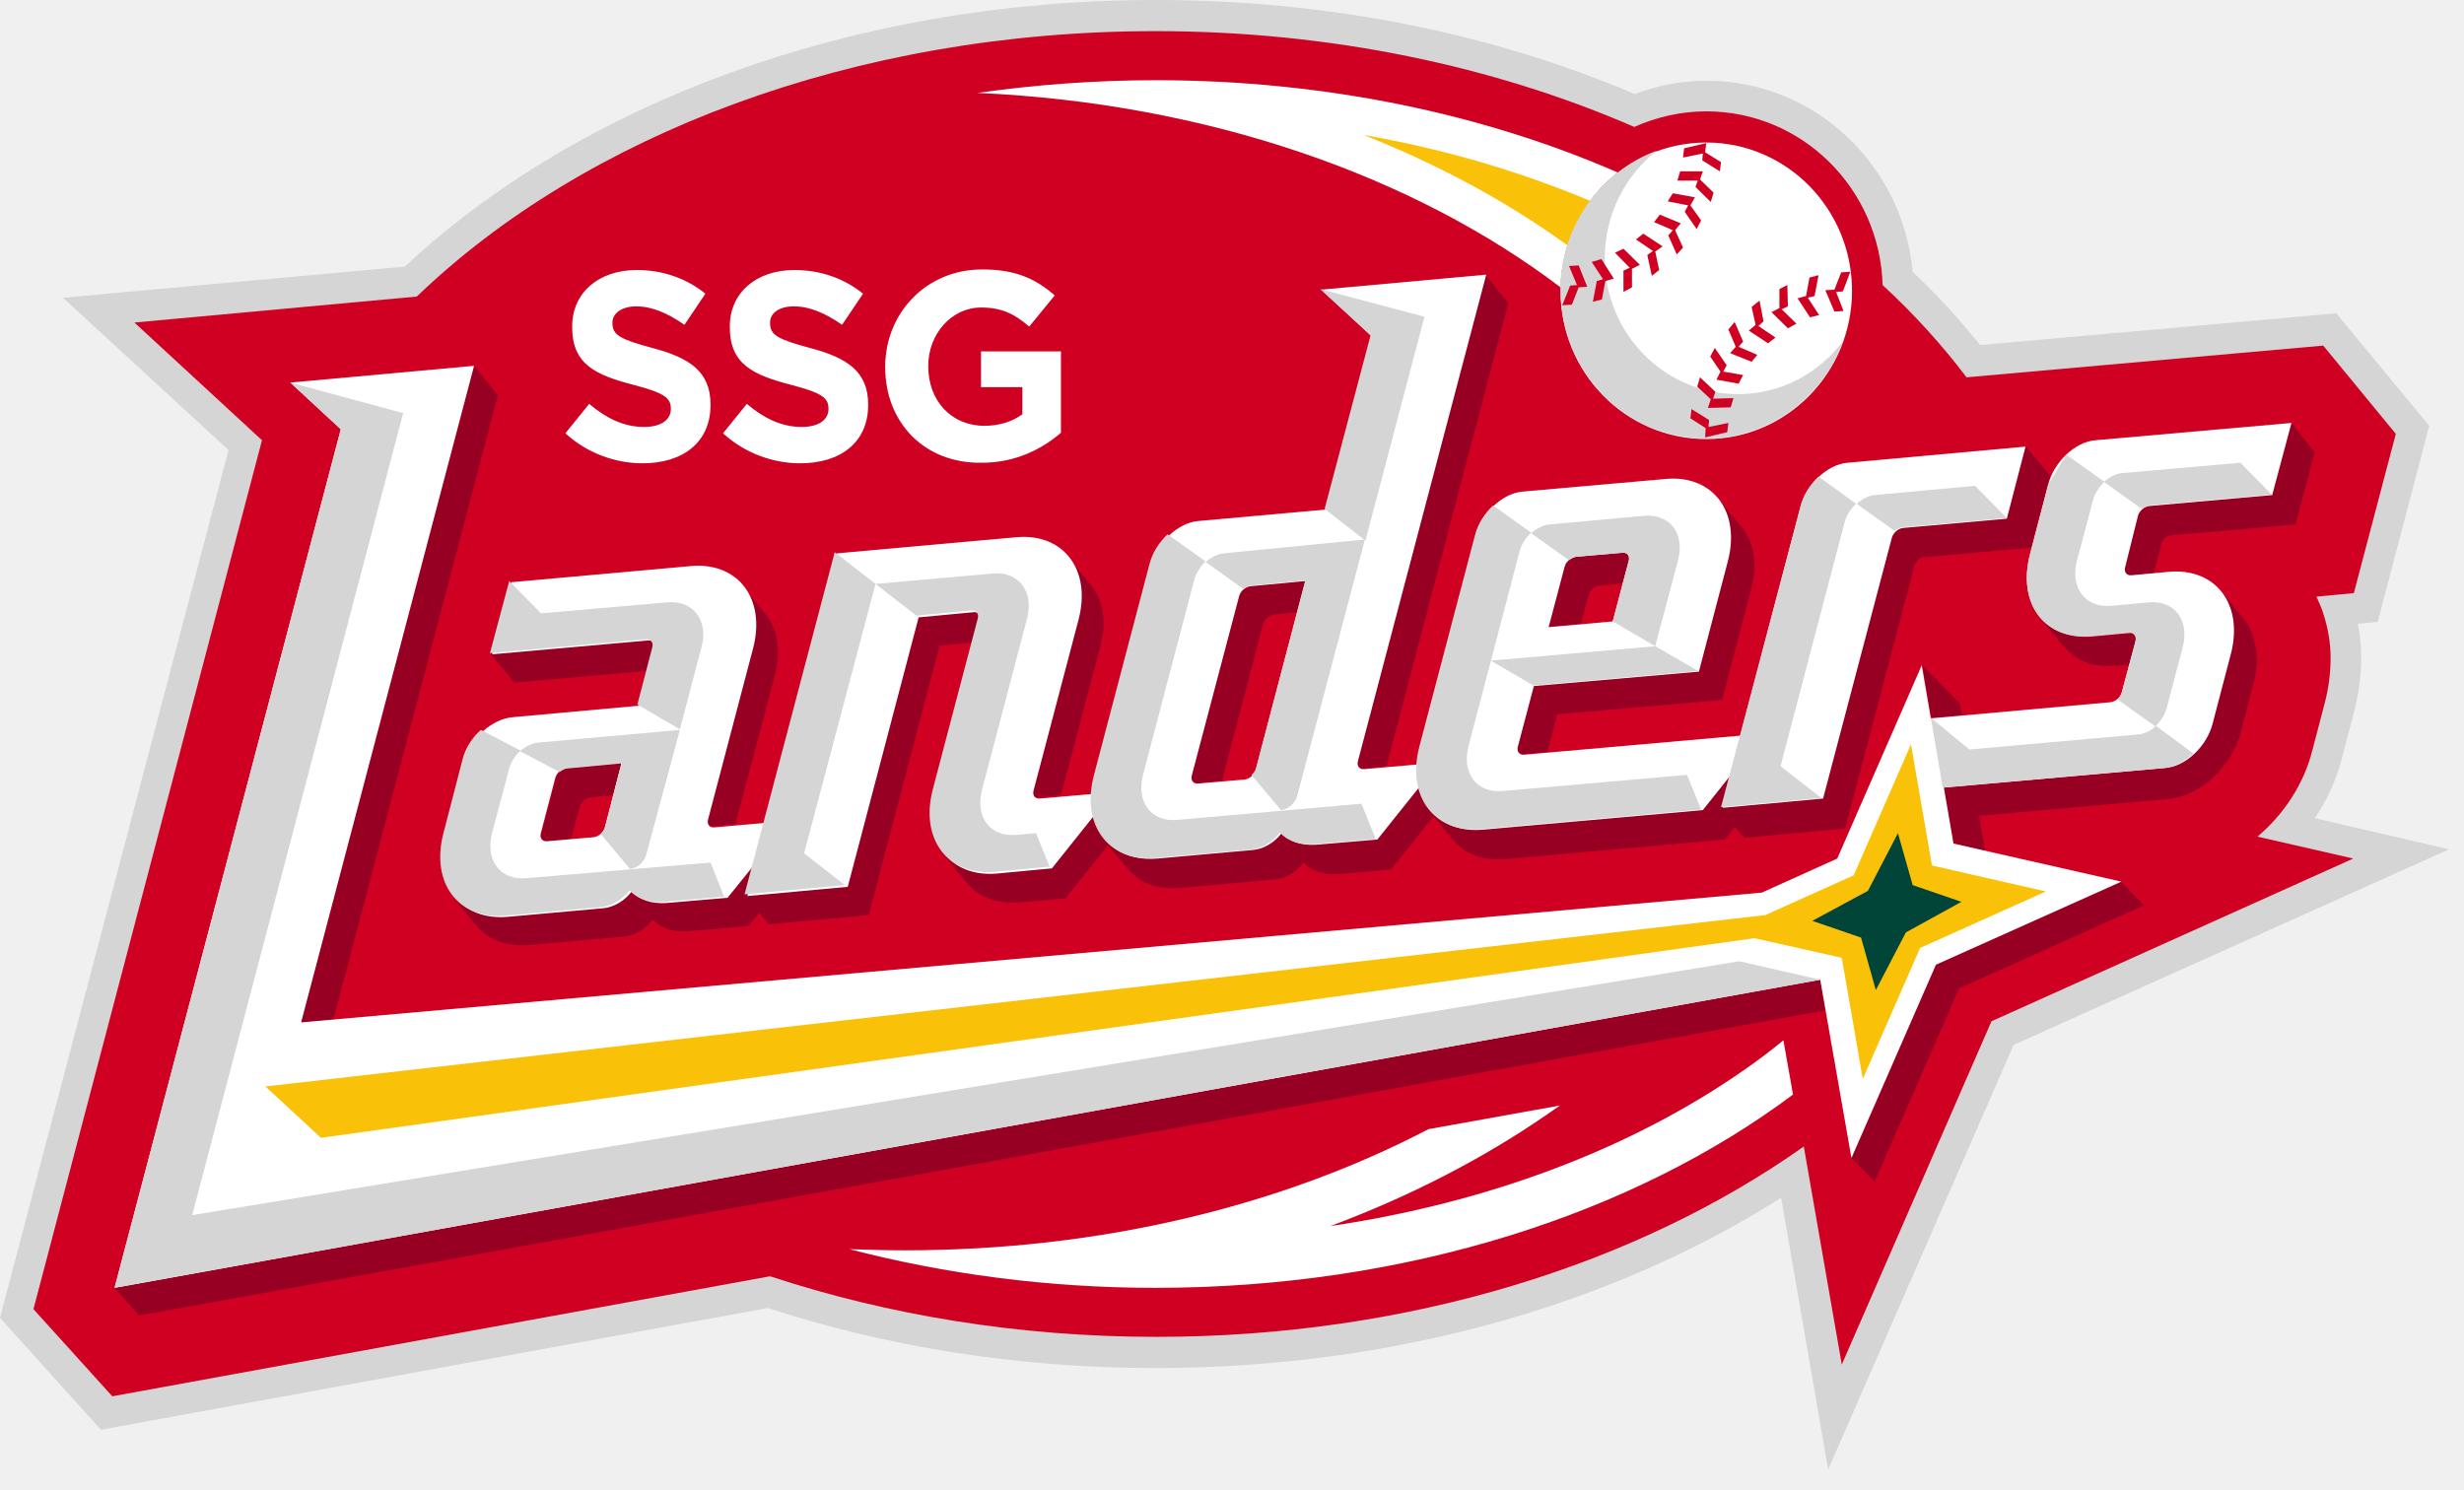
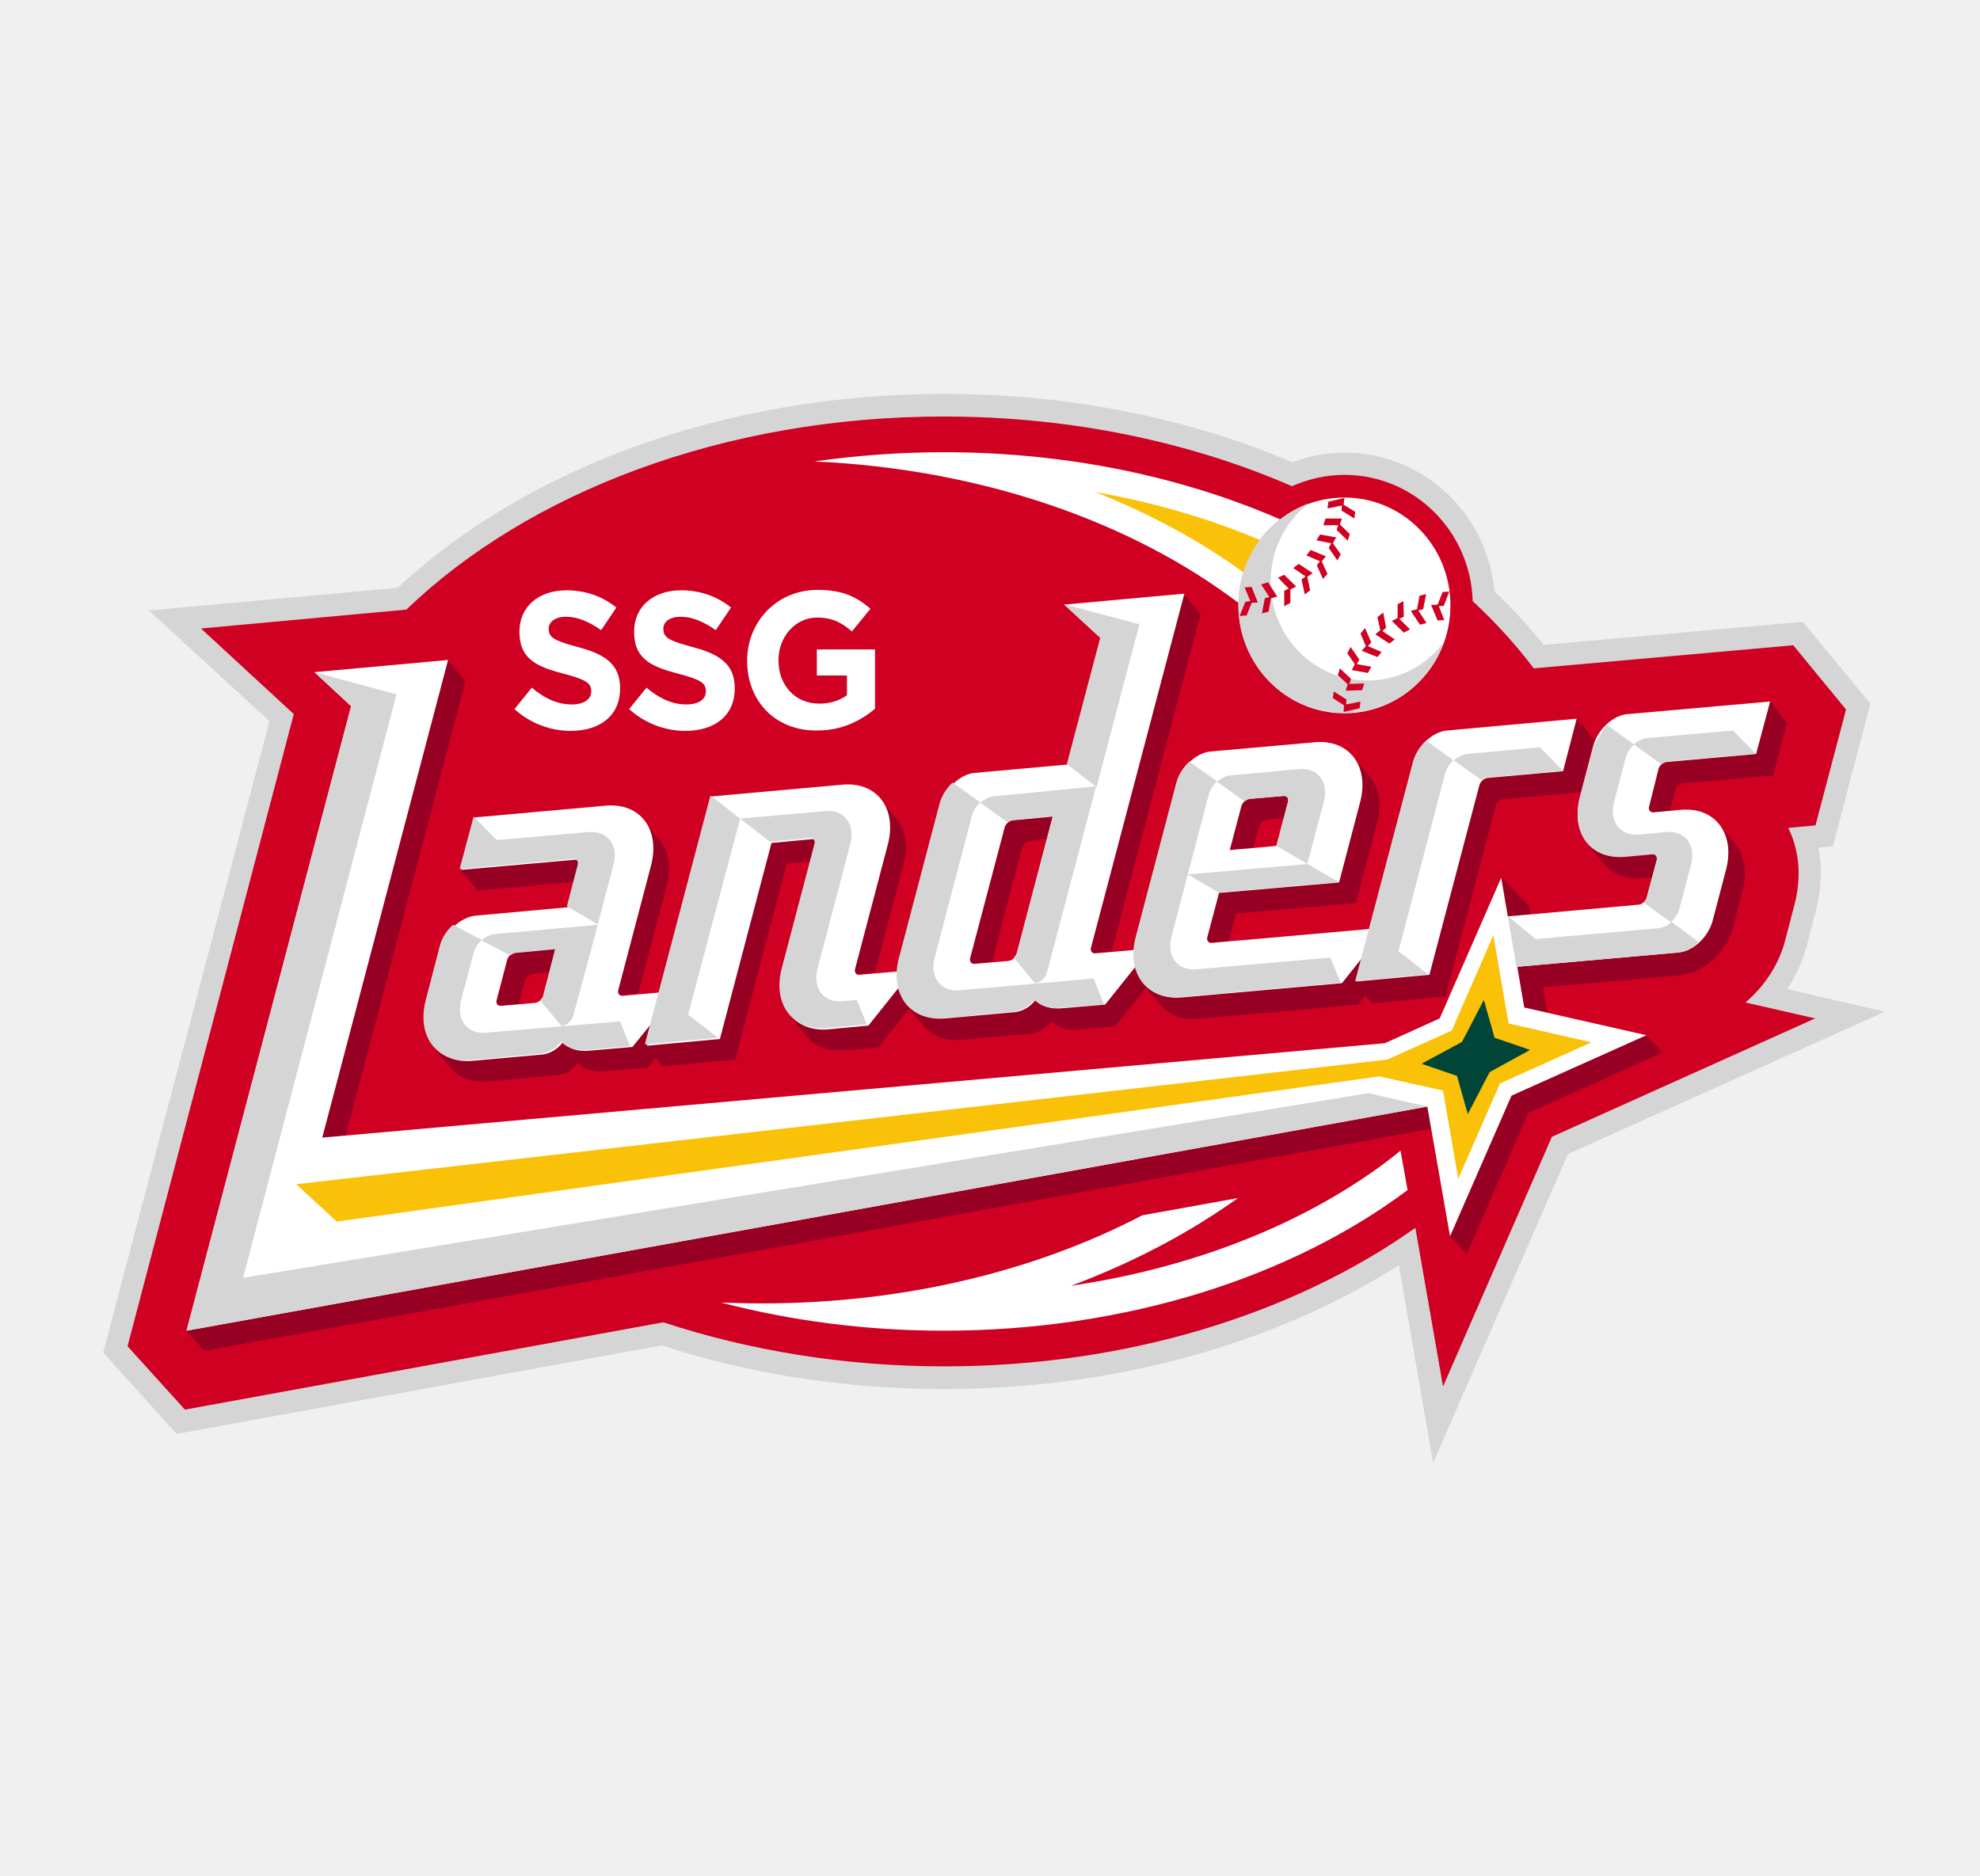
- <svg xmlns="http://www.w3.org/2000/svg" width="86" height="52" viewBox="0 0 86 52" fill="none">
-   <g clip-path="url(#clip0_3029_2860)">
-     <path d="M80.79 28.56C81.225 27.936 81.542 27.211 81.74 26.466L82.175 24.794C82.333 24.19 82.412 23.565 82.412 22.961C82.412 22.558 82.373 22.155 82.294 21.773L82.987 21.712L84.787 14.864L81.542 10.937L69.112 12.044C68.4 11.158 67.608 10.292 66.757 9.487C66.421 5.76 63.333 2.82 59.573 2.82C58.682 2.82 57.851 2.981 57.059 3.283C52.131 1.188 46.431 0 40.335 0C29.688 0 20.188 3.646 14.131 9.305L2.197 10.393L7.976 15.71L0 46.003L3.523 49.91L26.798 45.66C30.934 47.01 35.506 47.755 40.335 47.755C48.688 47.755 56.327 45.519 62.166 41.813L63.808 51.3L70.28 36.476L85.48 29.648L80.79 28.56Z" fill="#D5D5D6" />
-     <path d="M83.62 15.146L81.087 12.064L68.638 13.172C67.787 12.044 66.797 10.957 65.708 9.95C65.609 6.586 62.898 3.887 59.553 3.887C58.663 3.887 57.812 4.088 57.04 4.431C52.171 2.316 46.451 1.087 40.335 1.087C29.767 1.087 20.385 4.733 14.547 10.352L4.691 11.259L9.144 15.368L1.168 45.7L3.919 48.742L26.877 44.552C30.974 45.902 35.546 46.667 40.355 46.667C49.163 46.667 57.158 44.129 62.957 40.021L64.283 47.634L69.508 35.65L82.135 29.97L78.791 29.205C79.701 28.439 80.414 27.372 80.71 26.183L81.146 24.512C81.284 23.988 81.344 23.464 81.344 22.961C81.344 22.417 81.245 21.893 81.087 21.41C81.027 21.209 80.928 21.007 80.849 20.826L82.155 20.705L83.62 15.146Z" fill="#CF0022" />
-     <path d="M60.859 37.362C56.862 40.142 51.874 41.995 46.431 42.8C49.182 41.773 51.736 40.464 54.012 38.893C54.15 38.792 54.309 38.692 54.447 38.591L49.855 39.417C44.769 42.075 38.455 43.646 31.588 43.646C30.934 43.646 30.281 43.626 29.648 43.606C32.973 44.472 36.575 44.956 40.316 44.956C49.123 44.956 57.04 42.357 62.581 38.208L62.245 36.315C61.829 36.657 61.354 37.02 60.859 37.362Z" fill="white" />
-     <path d="M3.998 44.956L4.849 45.922L63.709 35.268L63.531 34.2L3.998 44.956ZM67.569 33.676L64.62 40.424L65.431 41.249L68.38 34.502L74.832 31.602L74.021 30.776L67.569 33.676ZM79.978 14.764L79.305 17.281L75.01 17.664C74.832 17.684 74.654 17.845 74.615 18.027L74.14 19.799C74.1 19.98 74.199 20.121 74.357 20.101L75.169 20.021L75.446 18.973C75.485 18.792 75.624 18.711 75.763 18.691L80.117 18.308L80.79 15.791L79.978 14.764ZM53.2 26.325L54.011 26.244L54.348 24.935L60.107 24.431L61.117 20.584C61.196 20.282 61.235 20 61.235 19.739C61.235 19.477 61.196 19.215 61.117 18.993C61.038 18.772 60.938 18.57 60.78 18.389C60.642 18.228 60.127 17.604 59.969 17.422C60.365 17.946 60.503 18.711 60.266 19.578L59.256 23.424L53.497 23.928L52.943 26.023C52.923 26.204 53.022 26.345 53.2 26.325Z" fill="#970022" />
-     <path d="M67.114 19.456L70.894 19.114L71.468 16.898C71.487 16.797 71.527 16.717 71.567 16.616L70.696 15.569L70.043 18.087L66.361 18.409C66.183 18.429 66.005 18.59 65.966 18.771L63.571 27.855L60.068 28.177L60.384 26.989L59.375 28.258L51.696 28.943C50.528 29.043 49.697 28.439 49.479 27.452L48.014 29.285L45.897 29.466C45.362 29.507 44.927 29.366 44.67 29.064C44.432 29.386 44.056 29.628 43.7 29.648L40.335 29.95C39.168 30.05 38.336 29.446 38.119 28.459L36.654 30.292L34.734 30.473C33.943 30.534 33.309 30.292 32.913 29.809C33.072 30.01 33.586 30.635 33.725 30.796C33.864 30.957 34.022 31.098 34.2 31.219C34.378 31.319 34.596 31.42 34.813 31.46C35.051 31.501 35.288 31.521 35.566 31.501L37.188 31.36L38.673 29.507C38.891 29.768 39.227 30.171 39.326 30.292C39.465 30.453 39.623 30.594 39.801 30.715C39.979 30.816 40.197 30.917 40.414 30.957C40.652 30.997 40.889 31.017 41.167 30.997L44.531 30.695C44.887 30.655 45.264 30.433 45.501 30.111C45.758 30.393 46.174 30.554 46.728 30.514L48.549 30.353L50.033 28.5C50.251 28.761 50.587 29.164 50.686 29.285C50.825 29.446 50.983 29.587 51.161 29.708C51.34 29.809 51.557 29.91 51.775 29.95C52.012 29.99 52.25 30.01 52.527 29.99L60.206 29.305L60.543 28.882L60.899 29.245L64.402 28.923L66.817 19.758C66.856 19.577 66.995 19.476 67.114 19.456ZM78.355 21.651C78.217 21.49 77.702 20.866 77.544 20.685C77.939 21.208 78.078 21.974 77.841 22.84L77.207 25.257C77.009 26.042 76.257 26.747 75.564 26.808L67.826 27.492L68.162 29.446L69.29 29.708L69.073 28.479L75.644 27.895C76.792 27.795 77.9 26.767 78.217 25.539L78.652 23.867C78.731 23.565 78.771 23.283 78.771 23.021C78.771 22.759 78.731 22.497 78.652 22.276C78.593 22.034 78.494 21.833 78.355 21.651Z" fill="#970022" />
-     <path d="M67.41 25.056L68.479 24.975L68.4 24.552L67.094 23.223L67.41 25.056ZM71.171 21.531C71.309 21.712 71.864 22.357 72.002 22.538C72.141 22.699 72.299 22.84 72.477 22.961C72.655 23.062 72.873 23.162 73.091 23.203C73.328 23.243 73.566 23.263 73.843 23.243L74.338 23.203L74.555 22.417C74.595 22.236 74.496 22.095 74.338 22.115L73.031 22.236C72.2 22.276 71.567 22.014 71.171 21.531ZM47.579 26.828L48.391 26.747L52.646 10.574L51.815 9.567L47.342 26.526C47.302 26.707 47.401 26.848 47.579 26.828ZM55.437 20.806C55.476 20.625 55.654 20.463 55.832 20.443L56.624 20.363L56.842 19.577C56.881 19.396 56.782 19.255 56.624 19.275L55.001 19.416C54.823 19.436 54.645 19.597 54.605 19.779L54.051 21.873L55.179 21.773L55.437 20.806ZM17.377 13.797L16.546 12.769L10.509 35.69L11.637 35.59L17.377 13.797ZM21.949 31.078C21.712 31.4 21.335 31.642 20.979 31.662L17.615 31.964C16.863 32.025 16.229 31.803 15.833 31.34L16.605 32.286C16.744 32.447 16.902 32.588 17.08 32.709C17.258 32.81 17.476 32.911 17.694 32.951C17.931 32.991 18.169 33.011 18.446 32.991L21.81 32.689C22.167 32.649 22.543 32.427 22.78 32.105C23.038 32.387 23.453 32.548 24.007 32.508L26.125 32.327L26.501 31.863L26.818 32.266L30.321 31.944L32.795 22.538L33.903 22.437L34.121 21.652C34.16 21.47 34.062 21.329 33.903 21.35L31.983 21.531L29.49 30.897L25.986 31.219L26.303 30.03L25.294 31.279L23.176 31.46C22.622 31.521 22.186 31.36 21.949 31.078ZM22.562 23.424L22.78 22.639C22.82 22.457 22.721 22.316 22.562 22.337L17.12 22.82L17.951 23.827L22.562 23.424Z" fill="#970022" />
-     <path d="M19.119 29.366L19.93 29.285L20.227 28.198C20.267 28.016 20.445 27.855 20.623 27.835L21.415 27.754L21.712 26.647L19.792 26.828C19.614 26.848 19.435 27.009 19.396 27.191L18.901 29.084C18.842 29.245 18.941 29.386 19.119 29.366ZM41.84 27.331L42.651 27.251L44.076 21.813C44.116 21.631 44.294 21.47 44.472 21.45L45.264 21.37L45.56 20.262L43.641 20.443C43.462 20.463 43.284 20.624 43.245 20.806L41.602 27.029C41.562 27.211 41.661 27.352 41.84 27.331ZM24.858 28.842L25.67 28.762L27.035 23.605C27.115 23.303 27.154 23.021 27.154 22.759C27.154 22.497 27.115 22.236 27.035 22.014C26.956 21.793 26.857 21.591 26.699 21.41C26.56 21.249 26.046 20.624 25.887 20.443C26.283 20.967 26.422 21.732 26.184 22.598L24.621 28.54C24.581 28.721 24.68 28.862 24.858 28.842ZM36.219 27.835L37.03 27.754L38.396 22.598C38.475 22.296 38.515 22.014 38.515 21.752C38.515 21.491 38.475 21.229 38.396 21.007C38.317 20.785 38.218 20.584 38.059 20.403C37.921 20.242 37.406 19.617 37.248 19.436C37.644 19.96 37.782 20.725 37.545 21.591L35.981 27.533C35.942 27.714 36.041 27.855 36.219 27.835Z" fill="#970022" />
-     <path d="M74.615 18.026C74.654 17.845 74.832 17.684 75.01 17.664L79.305 17.281L79.978 14.764L73.13 15.368C72.418 15.428 71.685 16.133 71.487 16.919L70.854 19.336C70.399 21.068 71.369 22.357 73.011 22.196L74.318 22.075C74.496 22.055 74.595 22.196 74.535 22.377L74.06 24.149C74.021 24.331 73.843 24.492 73.665 24.512L67.391 25.076L67.074 23.223L64.125 29.97L61.493 31.159L10.509 35.69L16.546 12.77L10.133 13.354L11.895 14.985L3.998 44.955L63.531 34.2L64.62 40.424L67.569 33.676L74.041 30.776L68.182 29.447L67.846 27.493L75.584 26.808C76.297 26.748 77.029 26.043 77.227 25.257L77.86 22.84C78.316 21.108 77.346 19.819 75.703 19.96L74.397 20.081C74.219 20.101 74.12 19.96 74.179 19.779L74.615 18.026Z" fill="white" />
-     <path d="M59.553 15.327C62.362 15.327 64.64 13.01 64.64 10.151C64.64 7.292 62.362 4.975 59.553 4.975C56.744 4.975 54.467 7.292 54.467 10.151C54.467 13.01 56.744 15.327 59.553 15.327Z" fill="white" />
-     <path d="M56.466 6.022C51.795 3.988 46.273 2.8 40.336 2.8C38.198 2.8 36.12 2.961 34.121 3.243C42.156 3.605 49.341 6.143 54.467 10.03C54.506 8.399 55.278 6.949 56.466 6.022ZM70.043 18.107L70.696 15.59L64.481 16.154C63.769 16.214 63.036 16.919 62.839 17.704L60.741 25.68L53.2 26.345C53.022 26.365 52.923 26.224 52.982 26.043L53.536 23.948L59.296 23.445L60.305 19.598C60.761 17.866 59.791 16.576 58.148 16.718L53.141 17.161C52.428 17.221 51.696 17.926 51.498 18.712L49.558 26.083C49.499 26.285 49.479 26.486 49.459 26.687L47.619 26.849C47.441 26.869 47.342 26.728 47.401 26.546L51.874 9.587L46.115 10.111L47.876 11.743L46.293 17.785L41.82 18.188C41.107 18.248 40.375 18.953 40.177 19.739L38.238 27.11C38.178 27.312 38.158 27.513 38.139 27.715L36.298 27.876C36.12 27.896 36.021 27.755 36.08 27.574L37.644 21.632C38.099 19.9 37.129 18.611 35.486 18.752L29.213 19.316L26.739 28.722L24.938 28.883C24.759 28.903 24.66 28.762 24.72 28.581L26.283 22.639C26.739 20.907 25.769 19.618 24.126 19.759L17.852 20.323L17.179 22.84L22.622 22.357C22.8 22.337 22.899 22.478 22.84 22.659L22.325 24.633L17.892 25.036C17.179 25.096 16.427 25.761 16.229 26.526L15.556 29.125C15.101 30.857 16.071 32.146 17.714 32.005L21.078 31.703C21.434 31.662 21.811 31.441 22.048 31.119C22.305 31.401 22.721 31.562 23.275 31.521L25.393 31.34L26.402 30.091L26.085 31.28L29.589 30.957L32.063 21.551L33.982 21.37C34.16 21.35 34.259 21.491 34.2 21.672L32.636 27.614C32.181 29.346 33.151 30.635 34.794 30.494L36.714 30.313L38.178 28.48C38.396 29.467 39.227 30.071 40.395 29.971L43.759 29.668C44.116 29.628 44.492 29.407 44.729 29.084C44.986 29.366 45.402 29.527 45.956 29.487L48.074 29.306L49.539 27.473C49.756 28.46 50.588 29.064 51.755 28.963L59.434 28.279L60.444 27.01L60.127 28.198L63.63 27.876L66.025 18.792C66.065 18.611 66.243 18.45 66.421 18.43L70.043 18.107ZM54.605 19.799C54.645 19.618 54.823 19.457 55.001 19.437L56.624 19.296C56.802 19.275 56.901 19.416 56.842 19.598L56.288 21.692L54.051 21.894L54.605 19.799ZM21.118 28.863C21.078 29.044 20.9 29.205 20.722 29.225L19.099 29.366C18.921 29.386 18.822 29.245 18.881 29.064L19.376 27.171C19.416 26.99 19.594 26.828 19.772 26.808L21.692 26.627L21.118 28.863ZM43.839 26.849C43.799 27.03 43.621 27.191 43.443 27.211L41.82 27.352C41.642 27.372 41.543 27.231 41.602 27.05L43.245 20.826C43.284 20.645 43.463 20.484 43.641 20.464L45.56 20.282L43.839 26.849Z" fill="white" />
-     <path d="M18.367 30.655C17.456 30.735 16.922 30.03 17.179 29.064L17.773 26.828C17.832 26.586 17.991 26.364 18.169 26.203L16.784 25.478C16.487 25.74 16.249 26.103 16.15 26.485L15.477 29.084C15.022 30.816 15.992 32.105 17.634 31.964L20.999 31.662C21.355 31.621 21.731 31.4 21.969 31.078C22.226 31.36 22.642 31.521 23.196 31.48L25.274 31.299L24.799 30.111L18.367 30.655ZM30.558 20.383L29.134 19.275L25.987 31.219L29.49 30.896L28.065 29.789L30.558 20.383ZM46.075 10.09L47.837 11.702L46.233 17.764L47.658 18.872L49.717 11.057L46.075 10.09ZM57.772 22.558L52.032 23.061L53.517 23.927L59.276 23.424L57.772 22.558ZM63.472 16.636C63.175 16.918 62.938 17.281 62.839 17.684L60.068 28.177L63.571 27.855L62.146 26.747L64.382 18.227C64.442 17.986 64.6 17.764 64.778 17.583L63.472 16.636ZM65.431 17.281C65.214 17.301 64.996 17.422 64.798 17.583L66.124 18.53C66.203 18.469 66.282 18.429 66.362 18.409L70.043 18.086L68.934 16.959L65.431 17.281ZM36.16 29.084L35.467 29.144C34.556 29.225 34.022 28.52 34.279 27.553L35.843 21.611C36.1 20.665 35.566 19.939 34.655 20.02L30.558 20.383L31.983 21.49L33.903 21.309C34.081 21.289 34.18 21.43 34.121 21.611L32.557 27.553C32.102 29.285 33.072 30.574 34.715 30.433L36.635 30.252L36.16 29.084Z" fill="#D5D5D6" />
-     <path d="M23.73 25.479L18.782 25.922C18.565 25.942 18.327 26.063 18.149 26.224L19.534 26.949C19.613 26.889 19.693 26.848 19.772 26.828L21.692 26.647L21.118 28.863C21.098 28.943 21.038 29.044 20.959 29.104L21.988 30.333C22.246 30.313 22.503 30.071 22.562 29.809L23.73 25.479ZM23.295 21.027L18.881 21.41L17.773 20.282L17.1 22.8L22.543 22.317C22.721 22.296 22.82 22.437 22.76 22.619L22.246 24.593L23.73 25.459L24.482 22.599C24.74 21.672 24.205 20.947 23.295 21.027ZM57.376 18.006L54.071 18.308C53.853 18.329 53.635 18.449 53.438 18.611L54.764 19.557C54.843 19.497 54.922 19.456 55.001 19.436L56.624 19.295C56.802 19.275 56.901 19.416 56.842 19.598L56.288 21.692L57.772 22.558L58.563 19.577C58.821 18.631 58.286 17.926 57.376 18.006ZM78.197 16.153L74.06 16.516C73.843 16.536 73.625 16.657 73.427 16.818L74.753 17.765C74.832 17.704 74.911 17.664 74.991 17.644L79.285 17.261L78.197 16.153Z" fill="#D5D5D6" />
-     <path d="M72.121 15.871L73.447 16.818C73.269 16.999 73.111 17.221 73.051 17.462L72.497 19.557C72.24 20.504 72.774 21.229 73.684 21.148L74.991 21.027C75.901 20.947 76.436 21.652 76.178 22.618L75.624 24.713C75.565 24.955 75.406 25.176 75.228 25.358L73.902 24.411C73.981 24.351 74.021 24.27 74.061 24.169L74.535 22.397C74.575 22.216 74.476 22.075 74.318 22.095L73.012 22.216C71.369 22.357 70.399 21.088 70.854 19.355L71.488 16.918" fill="#D5D5D6" />
-     <path d="M75.248 25.337C75.07 25.519 74.832 25.619 74.615 25.64L68.737 26.163L67.391 25.056L67.806 27.493L75.545 26.808C75.901 26.768 76.257 26.586 76.554 26.304L75.248 25.337ZM47.52 28.057L41.088 28.621C40.177 28.701 39.643 27.996 39.9 27.029L41.681 20.242C41.741 20 41.899 19.779 42.077 19.597L40.751 18.651C40.454 18.933 40.217 19.295 40.118 19.698L38.178 27.07C37.723 28.802 38.693 30.091 40.336 29.95L43.7 29.648C44.056 29.608 44.432 29.386 44.67 29.064C44.927 29.346 45.343 29.507 45.897 29.466L48.015 29.285L47.52 28.057ZM58.88 27.05L52.448 27.613C51.538 27.694 51.003 26.989 51.261 26.022L53.042 19.235C53.101 18.993 53.26 18.771 53.438 18.59L52.112 17.644C51.815 17.925 51.577 18.288 51.478 18.691L49.539 26.063C49.084 27.795 50.053 29.084 51.696 28.943L59.375 28.258L58.88 27.05Z" fill="#D5D5D6" />
-     <path d="M63.531 34.2L60.701 33.555L6.709 42.417L14.072 14.421L10.133 13.354L11.895 14.985L3.998 44.955L63.531 34.2Z" fill="#D5D5D6" />
-     <path d="M42.71 19.315C42.493 19.336 42.275 19.456 42.077 19.617L43.403 20.564C43.482 20.504 43.561 20.463 43.641 20.443L45.56 20.262L43.839 26.808C43.819 26.889 43.759 26.989 43.68 27.05L44.709 28.278C44.967 28.258 45.224 28.017 45.283 27.755L47.639 18.832L42.71 19.315Z" fill="#D5D5D6" />
-     <path d="M67.43 30.212L66.698 25.982L64.699 30.555L61.611 31.944L9.263 37.926L11.202 39.719L61.236 32.75L64.283 33.435L65.016 37.664L67.015 33.092L71.408 31.119L67.43 30.212Z" fill="#FAC109" />
-     <path d="M66.243 29.084L66.757 30.897L68.459 31.481L66.52 32.548L65.471 34.562L64.956 32.73L63.254 32.145L65.194 31.098L66.243 29.084Z" fill="#004537" />
-     <path d="M55.496 7.009C53.042 5.982 50.39 5.196 47.599 4.713C50.192 5.74 52.587 7.029 54.704 8.56C54.882 7.996 55.159 7.472 55.496 7.009Z" fill="#FAC109" />
-     <path d="M60.662 13.757C58.089 13.757 56.011 11.642 56.011 9.023C56.011 7.493 56.723 6.123 57.831 5.257C55.872 5.982 54.467 7.895 54.467 10.131C54.467 12.991 56.743 15.307 59.553 15.307C61.75 15.307 63.63 13.877 64.343 11.883C63.492 13.031 62.166 13.757 60.662 13.757Z" fill="#D5D5D6" />
-     <path d="M60.84 11.924L60.543 11.239L60.325 11.501L60.582 12.105L60.384 12.327L61.136 12.629L61.334 12.387L60.681 12.105L60.84 11.924ZM61.552 11.219L61.413 10.494L61.136 10.715L61.275 11.34L61.038 11.541L61.71 11.984L61.968 11.783L61.374 11.38L61.552 11.219ZM62.403 10.695L62.383 9.95L62.106 10.091V10.755L61.829 10.896L62.403 11.46L62.7 11.299L62.185 10.796L62.403 10.695ZM63.333 10.333L63.472 9.607L63.155 9.688L63.036 10.333L62.739 10.413L63.175 11.078L63.492 10.997L63.096 10.393L63.333 10.333ZM64.323 10.171L64.58 9.487L64.263 9.507L64.026 10.111L63.709 10.131L64.026 10.876L64.343 10.856L64.085 10.192L64.323 10.171ZM60.266 12.749L59.85 12.145L59.692 12.447L60.048 12.971L59.909 13.253L60.681 13.394L60.84 13.092L60.147 12.971L60.266 12.749ZM59.87 13.676L59.335 13.172L59.236 13.495L59.711 13.938L59.612 14.24L60.404 14.22L60.503 13.898L59.791 13.918L59.87 13.676ZM59.652 14.663L59.038 14.28L58.999 14.602L59.533 14.945L59.514 15.267L60.285 15.086L60.325 14.764L59.632 14.905L59.652 14.663ZM58.663 7.795L57.93 7.493L57.732 7.754L58.385 8.036L58.227 8.218L58.524 8.882L58.742 8.641L58.465 8.036L58.663 7.795ZM57.356 8.157L57.099 8.359L57.693 8.762L57.495 8.903L57.653 9.628L57.91 9.426L57.772 8.782L58.029 8.6L57.356 8.157ZM56.663 8.681L56.367 8.822L56.881 9.346L56.663 9.446V10.192L56.96 10.03V9.386L57.237 9.245L56.663 8.681ZM55.892 9.044L55.555 9.144L55.951 9.748L55.733 9.809L55.595 10.534L55.911 10.453L56.03 9.809L56.327 9.728L55.892 9.044ZM55.1 9.265L54.764 9.285L55.041 9.95L54.803 9.97L54.526 10.655L54.862 10.635L55.1 10.03L55.397 10.01L55.1 9.265ZM59.217 7.996L59.375 7.694L58.999 7.17L59.157 6.888L58.385 6.747L58.207 7.029L58.92 7.17L58.801 7.392L59.217 7.996ZM59.177 6.526L59.711 7.05L59.81 6.727L59.335 6.264L59.434 5.982H58.643L58.544 6.304H59.256L59.177 6.526ZM59.414 5.599L60.028 5.982L60.068 5.66L59.514 5.317L59.553 4.995L58.781 5.176L58.742 5.499L59.434 5.358L59.414 5.599Z" fill="#CF0022" />
-     <path d="M19.732 15.126L20.564 14.099C21.138 14.582 21.751 14.904 22.483 14.904C23.057 14.904 23.414 14.663 23.414 14.28V14.26C23.414 13.897 23.196 13.716 22.107 13.434C20.801 13.092 19.97 12.729 19.97 11.42V11.4C19.97 10.211 20.9 9.426 22.226 9.426C23.156 9.426 23.968 9.728 24.621 10.252L23.889 11.339C23.315 10.937 22.761 10.695 22.206 10.695C21.672 10.695 21.375 10.957 21.375 11.259V11.279C21.375 11.702 21.652 11.843 22.761 12.145C24.067 12.487 24.799 12.971 24.799 14.119V14.139C24.799 15.448 23.829 16.173 22.424 16.173C21.494 16.173 20.504 15.831 19.732 15.126ZM25.235 15.126L26.066 14.099C26.64 14.582 27.253 14.904 27.985 14.904C28.559 14.904 28.916 14.663 28.916 14.28V14.26C28.916 13.897 28.698 13.716 27.61 13.434C26.303 13.092 25.472 12.729 25.472 11.42V11.4C25.472 10.211 26.402 9.426 27.728 9.426C28.659 9.426 29.47 9.728 30.123 10.252L29.391 11.339C28.817 10.937 28.263 10.695 27.709 10.695C27.154 10.695 26.877 10.957 26.877 11.259V11.279C26.877 11.702 27.154 11.843 28.263 12.145C29.569 12.487 30.301 12.971 30.301 14.119V14.139C30.301 15.448 29.331 16.173 27.926 16.173C26.996 16.173 26.006 15.831 25.235 15.126ZM30.895 12.81C30.895 10.937 32.32 9.406 34.279 9.406C35.447 9.406 36.14 9.728 36.813 10.312L35.922 11.4C35.427 10.977 34.992 10.735 34.24 10.735C33.211 10.735 32.399 11.662 32.399 12.769V12.79C32.399 13.998 33.211 14.864 34.358 14.864C34.873 14.864 35.328 14.723 35.684 14.461V13.515H34.24V12.266H37.03V15.106C36.377 15.67 35.447 16.153 34.279 16.153C32.28 16.193 30.895 14.763 30.895 12.81Z" fill="white" />
+ <svg xmlns="http://www.w3.org/2000/svg" width="95" height="90" viewBox="0 0 95 90" fill="none">
+   <g clip-path="url(#clip0_3029_2858)">
+     <path d="M85.742 47.46C86.177 46.836 86.494 46.111 86.692 45.366L87.127 43.694C87.285 43.09 87.365 42.465 87.365 41.861C87.365 41.458 87.325 41.055 87.246 40.673L87.939 40.612L89.74 33.764L86.494 29.837L74.065 30.944C73.352 30.058 72.561 29.192 71.709 28.387C71.373 24.66 68.285 21.72 64.525 21.72C63.634 21.72 62.803 21.881 62.011 22.183C57.083 20.088 51.383 18.9 45.288 18.9C34.64 18.9 25.14 22.546 19.083 28.205L7.149 29.293L12.928 34.61L4.952 64.903L8.475 68.81L31.75 64.56C35.886 65.91 40.458 66.655 45.288 66.655C53.64 66.655 61.279 64.419 67.118 60.713L68.76 70.2L75.232 55.376L90.432 48.548L85.742 47.46Z" fill="#D5D5D6" />
+     <path d="M88.572 34.046L86.039 30.964L73.59 32.072C72.739 30.944 71.749 29.857 70.66 28.849C70.561 25.486 67.85 22.787 64.505 22.787C63.615 22.787 62.764 22.988 61.992 23.331C57.123 21.216 51.403 19.987 45.288 19.987C34.719 19.987 25.338 23.633 19.499 29.252L9.643 30.159L14.096 34.267L6.12 64.6L8.871 67.642L31.829 63.452C35.926 64.802 40.498 65.567 45.307 65.567C54.115 65.567 62.111 63.029 67.909 58.92L69.236 66.534L74.46 54.55L87.088 48.87L83.743 48.105C84.653 47.339 85.366 46.272 85.663 45.083L86.098 43.412C86.237 42.888 86.296 42.364 86.296 41.861C86.296 41.317 86.197 40.793 86.039 40.31C85.979 40.108 85.88 39.907 85.801 39.726L87.107 39.605L88.572 34.046Z" fill="#CF0022" />
+     <path d="M65.812 56.262C61.814 59.042 56.826 60.895 51.384 61.7C54.135 60.673 56.688 59.364 58.964 57.793C59.102 57.692 59.261 57.592 59.399 57.491L54.807 58.317C49.721 60.975 43.407 62.546 36.54 62.546C35.887 62.546 35.234 62.526 34.6 62.506C37.925 63.372 41.527 63.855 45.268 63.855C54.075 63.855 61.992 61.257 67.534 57.108L67.197 55.215C66.781 55.557 66.306 55.92 65.812 56.262Z" fill="white" />
+     <path d="M8.95 63.855L9.801 64.822L68.662 54.167L68.483 53.1L8.95 63.855ZM72.521 52.576L69.572 59.324L70.383 60.149L73.332 53.402L79.784 50.502L78.973 49.676L72.521 52.576ZM84.93 33.664L84.257 36.181L79.963 36.564C79.784 36.584 79.606 36.745 79.567 36.926L79.092 38.699C79.052 38.88 79.151 39.021 79.309 39.001L80.121 38.92L80.398 37.873C80.438 37.692 80.576 37.611 80.715 37.591L85.069 37.209L85.742 34.691L84.93 33.664ZM58.152 45.225L58.964 45.144L59.3 43.835L65.059 43.331L66.069 39.484C66.148 39.182 66.188 38.9 66.188 38.639C66.188 38.377 66.148 38.115 66.069 37.893C65.99 37.672 65.891 37.47 65.732 37.289C65.594 37.128 65.079 36.504 64.921 36.322C65.317 36.846 65.455 37.611 65.218 38.477L64.208 42.324L58.449 42.828L57.895 44.923C57.875 45.104 57.974 45.245 58.152 45.225Z" fill="#970022" />
+     <path d="M72.066 38.356L75.846 38.014L76.42 35.798C76.44 35.697 76.479 35.617 76.519 35.516L75.648 34.469L74.995 36.986L71.314 37.309C71.135 37.329 70.957 37.49 70.918 37.671L68.523 46.755L65.02 47.077L65.336 45.889L64.327 47.158L56.648 47.843C55.48 47.943 54.649 47.339 54.431 46.352L52.967 48.185L50.849 48.366C50.315 48.407 49.879 48.266 49.622 47.964C49.384 48.286 49.008 48.527 48.652 48.547L45.288 48.85C44.12 48.95 43.288 48.346 43.071 47.359L41.606 49.192L39.686 49.373C38.895 49.434 38.261 49.192 37.866 48.709C38.024 48.91 38.538 49.535 38.677 49.696C38.816 49.857 38.974 49.998 39.152 50.119C39.33 50.219 39.548 50.32 39.766 50.36C40.003 50.401 40.241 50.421 40.518 50.401L42.141 50.26L43.625 48.407C43.843 48.668 44.179 49.071 44.278 49.192C44.417 49.353 44.575 49.494 44.753 49.615C44.931 49.716 45.149 49.816 45.367 49.857C45.604 49.897 45.842 49.917 46.119 49.897L49.483 49.595C49.84 49.555 50.216 49.333 50.453 49.011C50.71 49.293 51.126 49.454 51.68 49.414L53.501 49.252L54.985 47.4C55.203 47.661 55.54 48.064 55.639 48.185C55.777 48.346 55.935 48.487 56.114 48.608C56.292 48.709 56.509 48.809 56.727 48.85C56.965 48.89 57.202 48.91 57.479 48.89L65.158 48.205L65.495 47.782L65.851 48.145L69.354 47.822L71.769 38.658C71.808 38.477 71.947 38.376 72.066 38.356ZM83.307 40.551C83.169 40.39 82.654 39.766 82.496 39.585C82.892 40.108 83.03 40.874 82.793 41.74L82.159 44.157C81.961 44.942 81.209 45.647 80.517 45.708L72.778 46.392L73.115 48.346L74.243 48.608L74.025 47.379L80.596 46.795C81.744 46.694 82.852 45.667 83.169 44.439L83.604 42.767C83.683 42.465 83.723 42.183 83.723 41.921C83.723 41.659 83.683 41.397 83.604 41.176C83.545 40.934 83.446 40.733 83.307 40.551Z" fill="#970022" />
+     <path d="M72.363 43.956L73.431 43.875L73.352 43.452L72.046 42.123L72.363 43.956ZM76.123 40.431C76.261 40.612 76.816 41.257 76.954 41.438C77.093 41.599 77.251 41.74 77.429 41.861C77.607 41.962 77.825 42.062 78.043 42.102C78.28 42.143 78.518 42.163 78.795 42.143L79.29 42.102L79.507 41.317C79.547 41.136 79.448 40.995 79.29 41.015L77.983 41.136C77.152 41.176 76.519 40.914 76.123 40.431ZM52.531 45.728L53.343 45.647L57.598 29.474L56.767 28.467L52.294 45.426C52.254 45.607 52.353 45.748 52.531 45.728ZM60.389 39.706C60.428 39.524 60.606 39.363 60.785 39.343L61.576 39.263L61.794 38.477C61.833 38.296 61.734 38.155 61.576 38.175L59.953 38.316C59.775 38.336 59.597 38.497 59.557 38.678L59.003 40.773L60.131 40.672L60.389 39.706ZM22.329 32.697L21.498 31.669L15.461 54.59L16.59 54.489L22.329 32.697ZM26.901 49.978C26.664 50.3 26.288 50.542 25.931 50.562L22.567 50.864C21.815 50.924 21.181 50.703 20.785 50.24L21.557 51.186C21.696 51.347 21.854 51.488 22.032 51.609C22.21 51.71 22.428 51.811 22.646 51.851C22.883 51.891 23.121 51.911 23.398 51.891L26.763 51.589C27.119 51.549 27.495 51.327 27.732 51.005C27.99 51.287 28.405 51.448 28.959 51.408L31.077 51.227L31.453 50.763L31.77 51.166L35.273 50.844L37.747 41.438L38.855 41.337L39.073 40.552C39.113 40.37 39.014 40.229 38.855 40.249L36.935 40.431L34.442 49.797L30.939 50.119L31.255 48.93L30.246 50.179L28.128 50.36C27.574 50.421 27.139 50.26 26.901 49.978ZM27.515 42.324L27.732 41.538C27.772 41.357 27.673 41.216 27.515 41.236L22.072 41.72L22.903 42.727L27.515 42.324Z" fill="#970022" />
+     <path d="M24.071 48.266L24.882 48.185L25.179 47.097C25.219 46.916 25.397 46.755 25.575 46.735L26.367 46.654L26.664 45.547L24.744 45.728C24.566 45.748 24.388 45.909 24.348 46.09L23.853 47.984C23.794 48.145 23.893 48.286 24.071 48.266ZM46.792 46.231L47.603 46.151L49.028 40.713C49.068 40.531 49.246 40.37 49.424 40.35L50.216 40.27L50.513 39.162L48.593 39.343C48.415 39.363 48.236 39.524 48.197 39.706L46.554 45.929C46.515 46.111 46.614 46.252 46.792 46.231ZM29.811 47.742L30.622 47.661L31.988 42.505C32.067 42.203 32.106 41.921 32.106 41.659C32.106 41.397 32.067 41.136 31.988 40.914C31.908 40.693 31.809 40.491 31.651 40.31C31.513 40.149 30.998 39.524 30.84 39.343C31.235 39.867 31.374 40.632 31.137 41.498L29.573 47.44C29.533 47.621 29.632 47.762 29.811 47.742ZM41.171 46.735L41.982 46.654L43.348 41.498C43.427 41.196 43.467 40.914 43.467 40.652C43.467 40.39 43.427 40.129 43.348 39.907C43.269 39.685 43.17 39.484 43.011 39.303C42.873 39.142 42.358 38.517 42.2 38.336C42.596 38.86 42.734 39.625 42.497 40.491L40.933 46.433C40.894 46.614 40.993 46.755 41.171 46.735Z" fill="#970022" />
+     <path d="M79.567 36.926C79.606 36.745 79.784 36.584 79.963 36.564L84.257 36.181L84.93 33.663L78.082 34.268C77.37 34.328 76.638 35.033 76.44 35.819L75.806 38.236C75.351 39.968 76.321 41.257 77.964 41.096L79.27 40.975C79.448 40.955 79.547 41.096 79.488 41.277L79.013 43.049C78.973 43.231 78.795 43.392 78.617 43.412L72.343 43.976L72.026 42.123L69.077 48.87L66.445 50.059L15.461 54.59L21.498 31.669L15.085 32.254L16.847 33.885L8.95 63.855L68.483 53.1L69.572 59.324L72.521 52.576L78.993 49.676L73.134 48.346L72.798 46.393L80.537 45.708C81.249 45.648 81.981 44.943 82.179 44.157L82.813 41.74C83.268 40.008 82.298 38.719 80.655 38.86L79.349 38.981C79.171 39.001 79.072 38.86 79.131 38.679L79.567 36.926Z" fill="white" />
+     <path d="M64.505 34.227C67.315 34.227 69.592 31.91 69.592 29.051C69.592 26.192 67.315 23.875 64.505 23.875C61.696 23.875 59.419 26.192 59.419 29.051C59.419 31.91 61.696 34.227 64.505 34.227Z" fill="white" />
+     <path d="M61.418 24.922C56.747 22.888 51.225 21.7 45.288 21.7C43.15 21.7 41.072 21.861 39.073 22.143C47.108 22.505 54.293 25.043 59.419 28.93C59.459 27.299 60.23 25.849 61.418 24.922ZM74.995 37.007L75.648 34.489L69.433 35.053C68.721 35.114 67.989 35.819 67.791 36.604L65.693 44.58L58.152 45.245C57.974 45.265 57.875 45.124 57.934 44.943L58.489 42.848L64.248 42.345L65.257 38.498C65.713 36.765 64.743 35.476 63.1 35.617L58.093 36.06C57.38 36.121 56.648 36.826 56.45 37.611L54.511 44.983C54.451 45.184 54.431 45.386 54.412 45.587L52.571 45.748C52.393 45.769 52.294 45.628 52.353 45.446L56.826 28.487L51.067 29.011L52.828 30.642L51.245 36.685L46.772 37.088C46.059 37.148 45.327 37.853 45.129 38.639L43.19 46.01C43.13 46.212 43.111 46.413 43.091 46.614L41.25 46.776C41.072 46.796 40.973 46.655 41.032 46.474L42.596 40.532C43.051 38.8 42.081 37.511 40.439 37.652L34.165 38.216L31.691 47.622L29.89 47.783C29.712 47.803 29.613 47.662 29.672 47.481L31.235 41.539C31.691 39.807 30.721 38.518 29.078 38.659L22.804 39.223L22.131 41.74L27.574 41.257C27.752 41.237 27.851 41.378 27.792 41.559L27.277 43.533L22.844 43.936C22.131 43.996 21.379 44.661 21.181 45.426L20.509 48.024C20.053 49.757 21.023 51.046 22.666 50.905L26.03 50.602C26.387 50.562 26.763 50.341 27 50.018C27.257 50.3 27.673 50.462 28.227 50.421L30.345 50.24L31.354 48.991L31.038 50.18L34.541 49.857L37.015 40.451L38.934 40.27C39.113 40.25 39.212 40.391 39.152 40.572L37.589 46.514C37.133 48.246 38.103 49.535 39.746 49.394L41.666 49.213L43.13 47.38C43.348 48.367 44.179 48.971 45.347 48.87L48.712 48.568C49.068 48.528 49.444 48.306 49.681 47.984C49.939 48.266 50.354 48.427 50.908 48.387L53.026 48.206L54.491 46.373C54.709 47.36 55.54 47.964 56.707 47.863L64.387 47.178L65.396 45.91L65.079 47.098L68.582 46.776L70.977 37.692C71.017 37.511 71.195 37.349 71.373 37.329L74.995 37.007ZM59.557 38.699C59.597 38.518 59.775 38.357 59.953 38.337L61.576 38.196C61.754 38.175 61.853 38.316 61.794 38.498L61.24 40.592L59.003 40.794L59.557 38.699ZM26.07 47.763C26.03 47.944 25.852 48.105 25.674 48.125L24.051 48.266C23.873 48.286 23.774 48.145 23.834 47.964L24.328 46.071C24.368 45.889 24.546 45.728 24.724 45.708L26.644 45.527L26.07 47.763ZM48.791 45.748C48.751 45.93 48.573 46.091 48.395 46.111L46.772 46.252C46.594 46.272 46.495 46.131 46.554 45.95L48.197 39.726C48.237 39.545 48.415 39.384 48.593 39.364L50.513 39.182L48.791 45.748Z" fill="white" />
+     <path d="M23.319 49.554C22.409 49.635 21.874 48.93 22.131 47.963L22.725 45.728C22.785 45.486 22.943 45.264 23.121 45.103L21.736 44.378C21.439 44.64 21.201 45.003 21.102 45.385L20.429 47.983C19.974 49.716 20.944 51.005 22.587 50.864L25.951 50.562C26.308 50.521 26.683 50.3 26.921 49.977C27.178 50.26 27.594 50.421 28.148 50.38L30.226 50.199L29.751 49.011L23.319 49.554ZM35.511 39.282L34.086 38.175L30.939 50.118L34.442 49.796L33.017 48.688L35.511 39.282ZM51.027 28.99L52.789 30.602L51.186 36.664L52.611 37.772L54.669 29.957L51.027 28.99ZM62.724 41.458L56.985 41.961L58.469 42.827L64.228 42.324L62.724 41.458ZM68.424 35.536C68.127 35.818 67.89 36.181 67.791 36.584L65.02 47.077L68.523 46.755L67.098 45.647L69.335 37.127C69.394 36.886 69.552 36.664 69.73 36.483L68.424 35.536ZM70.383 36.181C70.166 36.201 69.948 36.322 69.75 36.483L71.076 37.429C71.155 37.369 71.235 37.329 71.314 37.309L74.995 36.986L73.887 35.858L70.383 36.181ZM41.112 47.983L40.419 48.044C39.508 48.124 38.974 47.42 39.231 46.453L40.795 40.511C41.052 39.564 40.518 38.839 39.608 38.92L35.511 39.282L36.936 40.39L38.855 40.209C39.033 40.189 39.133 40.33 39.073 40.511L37.51 46.453C37.054 48.185 38.024 49.474 39.667 49.333L41.587 49.152L41.112 47.983Z" fill="#D5D5D6" />
+     <path d="M28.682 44.379L23.734 44.822C23.517 44.842 23.279 44.963 23.101 45.124L24.486 45.849C24.566 45.789 24.645 45.748 24.724 45.728L26.644 45.547L26.07 47.762C26.05 47.843 25.991 47.944 25.912 48.004L26.941 49.233C27.198 49.213 27.455 48.971 27.515 48.709L28.682 44.379ZM28.247 39.927L23.833 40.31L22.725 39.182L22.052 41.7L27.495 41.217C27.673 41.196 27.772 41.337 27.712 41.519L27.198 43.492L28.682 44.358L29.434 41.498C29.692 40.572 29.157 39.847 28.247 39.927ZM62.328 36.906L59.023 37.208C58.805 37.228 58.587 37.349 58.39 37.511L59.716 38.457C59.795 38.397 59.874 38.356 59.953 38.336L61.576 38.195C61.754 38.175 61.853 38.316 61.794 38.497L61.24 40.592L62.724 41.458L63.516 38.477C63.773 37.531 63.239 36.826 62.328 36.906ZM83.149 35.053L79.013 35.416C78.795 35.436 78.577 35.557 78.379 35.718L79.705 36.664C79.784 36.604 79.864 36.564 79.943 36.544L84.237 36.161L83.149 35.053Z" fill="#D5D5D6" />
+     <path d="M77.073 34.771L78.399 35.718C78.221 35.899 78.063 36.12 78.003 36.362L77.449 38.457C77.192 39.404 77.726 40.129 78.637 40.048L79.943 39.927C80.853 39.847 81.388 40.552 81.13 41.518L80.576 43.613C80.517 43.855 80.359 44.076 80.18 44.258L78.854 43.311C78.933 43.251 78.973 43.17 79.013 43.069L79.488 41.297C79.527 41.115 79.428 40.974 79.27 40.995L77.964 41.115C76.321 41.257 75.351 39.988 75.806 38.255L76.44 35.818" fill="#D5D5D6" />
+     <path d="M80.2 44.237C80.022 44.419 79.785 44.519 79.567 44.54L73.689 45.063L72.343 43.956L72.758 46.393L80.497 45.708C80.853 45.667 81.21 45.486 81.506 45.204L80.2 44.237ZM52.472 46.956L46.04 47.52C45.129 47.601 44.595 46.896 44.852 45.929L46.633 39.142C46.693 38.9 46.851 38.678 47.029 38.497L45.703 37.55C45.406 37.833 45.169 38.195 45.07 38.598L43.13 45.97C42.675 47.702 43.645 48.991 45.288 48.85L48.652 48.548C49.008 48.507 49.385 48.286 49.622 47.964C49.879 48.246 50.295 48.407 50.849 48.366L52.967 48.185L52.472 46.956ZM63.833 45.95L57.4 46.513C56.49 46.594 55.955 45.889 56.213 44.922L57.994 38.135C58.053 37.893 58.212 37.671 58.39 37.49L57.064 36.544C56.767 36.825 56.529 37.188 56.43 37.591L54.491 44.962C54.036 46.695 55.005 47.984 56.648 47.843L64.327 47.158L63.833 45.95Z" fill="#D5D5D6" />
+     <path d="M68.483 53.1L65.653 52.455L11.662 61.317L19.024 33.321L15.085 32.253L16.847 33.885L8.95 63.855L68.483 53.1Z" fill="#D5D5D6" />
+     <path d="M47.663 38.215C47.445 38.236 47.227 38.356 47.029 38.517L48.355 39.464C48.434 39.404 48.514 39.363 48.593 39.343L50.513 39.162L48.791 45.708C48.771 45.788 48.712 45.889 48.632 45.95L49.661 47.178C49.919 47.158 50.176 46.916 50.235 46.654L52.591 37.732L47.663 38.215Z" fill="#D5D5D6" />
+     <path d="M72.382 49.112L71.65 44.882L69.651 49.454L66.564 50.844L14.215 56.826L16.154 58.619L66.188 51.65L69.236 52.335L69.968 56.564L71.967 51.992L76.361 50.018L72.382 49.112Z" fill="#FAC109" />
+     <path d="M71.195 47.984L71.709 49.797L73.412 50.381L71.472 51.448L70.423 53.462L69.908 51.63L68.206 51.045L70.146 49.998L71.195 47.984Z" fill="#004537" />
+     <path d="M60.448 25.909C57.994 24.882 55.342 24.096 52.551 23.613C55.144 24.64 57.539 25.929 59.656 27.46C59.834 26.896 60.112 26.372 60.448 25.909Z" fill="#FAC109" />
+     <path d="M65.614 32.656C63.041 32.656 60.963 30.541 60.963 27.923C60.963 26.392 61.675 25.023 62.783 24.157C60.824 24.882 59.419 26.795 59.419 29.031C59.419 31.891 61.695 34.207 64.505 34.207C66.702 34.207 68.582 32.777 69.295 30.783C68.444 31.931 67.118 32.656 65.614 32.656Z" fill="#D5D5D6" />
+     <path d="M65.792 30.824L65.495 30.139L65.277 30.401L65.534 31.005L65.337 31.227L66.089 31.529L66.287 31.287L65.633 31.005L65.792 30.824ZM66.504 30.119L66.366 29.394L66.089 29.615L66.227 30.239L65.99 30.441L66.662 30.884L66.92 30.683L66.326 30.28L66.504 30.119ZM67.355 29.595L67.335 28.85L67.058 28.991V29.655L66.781 29.796L67.355 30.36L67.652 30.199L67.138 29.696L67.355 29.595ZM68.285 29.233L68.424 28.507L68.107 28.588L67.989 29.233L67.692 29.313L68.127 29.978L68.444 29.897L68.048 29.293L68.285 29.233ZM69.275 29.071L69.532 28.387L69.216 28.407L68.978 29.011L68.662 29.031L68.978 29.776L69.295 29.756L69.037 29.091L69.275 29.071ZM65.218 31.649L64.802 31.045L64.644 31.347L65 31.871L64.862 32.153L65.633 32.294L65.792 31.992L65.099 31.871L65.218 31.649ZM64.822 32.576L64.287 32.072L64.189 32.395L64.664 32.838L64.565 33.14L65.356 33.12L65.455 32.797L64.743 32.818L64.822 32.576ZM64.604 33.563L63.991 33.18L63.951 33.502L64.485 33.845L64.466 34.167L65.237 33.986L65.277 33.664L64.584 33.805L64.604 33.563ZM63.615 26.695L62.882 26.392L62.684 26.654L63.337 26.936L63.179 27.118L63.476 27.782L63.694 27.541L63.417 26.936L63.615 26.695ZM62.308 27.057L62.051 27.259L62.645 27.662L62.447 27.802L62.605 28.527L62.862 28.326L62.724 27.682L62.981 27.5L62.308 27.057ZM61.616 27.581L61.319 27.722L61.833 28.246L61.616 28.346V29.091L61.913 28.93V28.286L62.19 28.145L61.616 27.581ZM60.844 27.943L60.507 28.044L60.903 28.648L60.685 28.709L60.547 29.434L60.864 29.353L60.982 28.709L61.279 28.628L60.844 27.943ZM60.052 28.165L59.716 28.185L59.993 28.85L59.755 28.87L59.478 29.555L59.815 29.535L60.052 28.93L60.349 28.91L60.052 28.165ZM64.169 26.896L64.327 26.594L63.951 26.07L64.109 25.788L63.337 25.647L63.159 25.929L63.872 26.07L63.753 26.292L64.169 26.896ZM64.129 25.426L64.664 25.949L64.763 25.627L64.287 25.164L64.386 24.882H63.595L63.496 25.204H64.208L64.129 25.426ZM64.367 24.499L64.98 24.882L65.02 24.56L64.466 24.217L64.505 23.895L63.733 24.076L63.694 24.399L64.386 24.258L64.367 24.499Z" fill="#CF0022" />
+     <path d="M24.685 34.026L25.516 32.999C26.09 33.482 26.703 33.804 27.436 33.804C28.01 33.804 28.366 33.563 28.366 33.18V33.16C28.366 32.797 28.148 32.616 27.06 32.334C25.753 31.991 24.922 31.629 24.922 30.32V30.3C24.922 29.111 25.852 28.326 27.178 28.326C28.108 28.326 28.92 28.628 29.573 29.152L28.841 30.239C28.267 29.836 27.713 29.595 27.159 29.595C26.624 29.595 26.327 29.857 26.327 30.159V30.179C26.327 30.602 26.604 30.743 27.713 31.045C29.019 31.387 29.751 31.871 29.751 33.019V33.039C29.751 34.348 28.781 35.073 27.376 35.073C26.446 35.073 25.456 34.731 24.685 34.026ZM30.187 34.026L31.018 32.999C31.592 33.482 32.205 33.804 32.938 33.804C33.512 33.804 33.868 33.563 33.868 33.18V33.16C33.868 32.797 33.65 32.616 32.562 32.334C31.255 31.991 30.424 31.629 30.424 30.32V30.3C30.424 29.111 31.354 28.326 32.68 28.326C33.611 28.326 34.422 28.628 35.075 29.152L34.343 30.239C33.769 29.836 33.215 29.595 32.661 29.595C32.106 29.595 31.829 29.857 31.829 30.159V30.179C31.829 30.602 32.106 30.743 33.215 31.045C34.521 31.387 35.253 31.871 35.253 33.019V33.039C35.253 34.348 34.283 35.073 32.878 35.073C31.948 35.073 30.959 34.731 30.187 34.026ZM35.847 31.71C35.847 29.836 37.272 28.306 39.231 28.306C40.399 28.306 41.092 28.628 41.765 29.212L40.874 30.3C40.379 29.877 39.944 29.635 39.192 29.635C38.163 29.635 37.351 30.561 37.351 31.669V31.689C37.351 32.898 38.163 33.764 39.311 33.764C39.825 33.764 40.28 33.623 40.637 33.361V32.414H39.192V31.166H41.983V34.006C41.329 34.57 40.399 35.053 39.231 35.053C37.233 35.093 35.847 33.663 35.847 31.71Z" fill="white" />
  </g>
  <defs>
-     <clipPath id="clip0_3029_2860">
-       <rect width="85.5" height="51.3" fill="white" />
+     <clipPath id="clip0_3029_2858">
+       <rect width="85.5" height="51.3" fill="white" transform="translate(4.95215 18.8999)" />
    </clipPath>
  </defs>
</svg>
